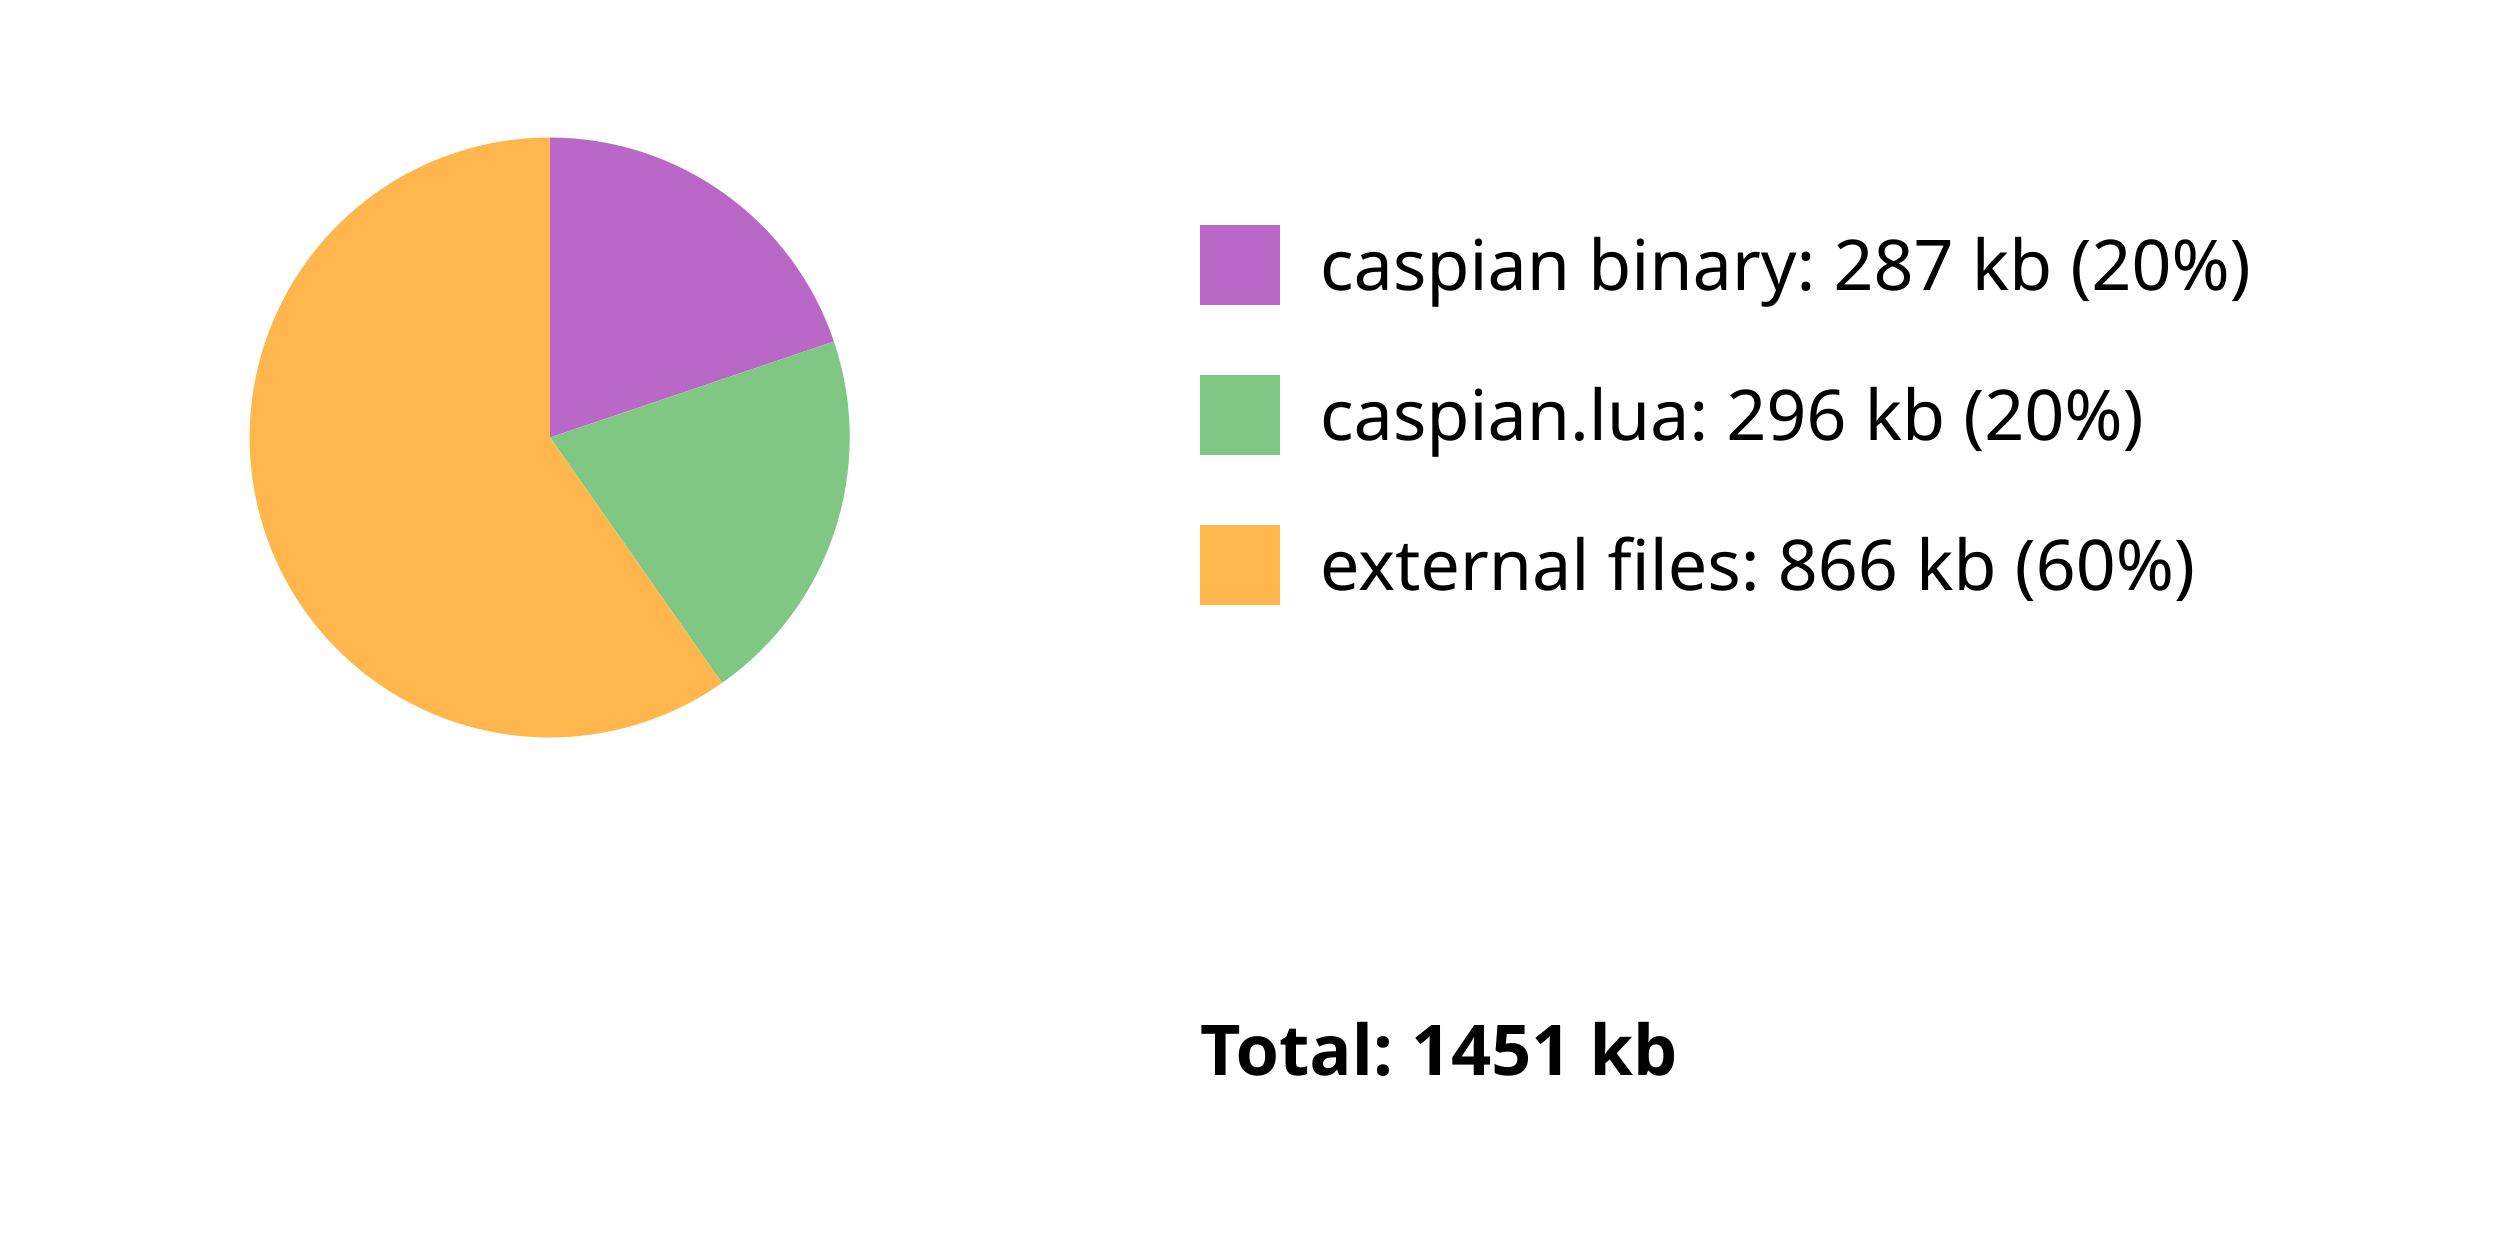
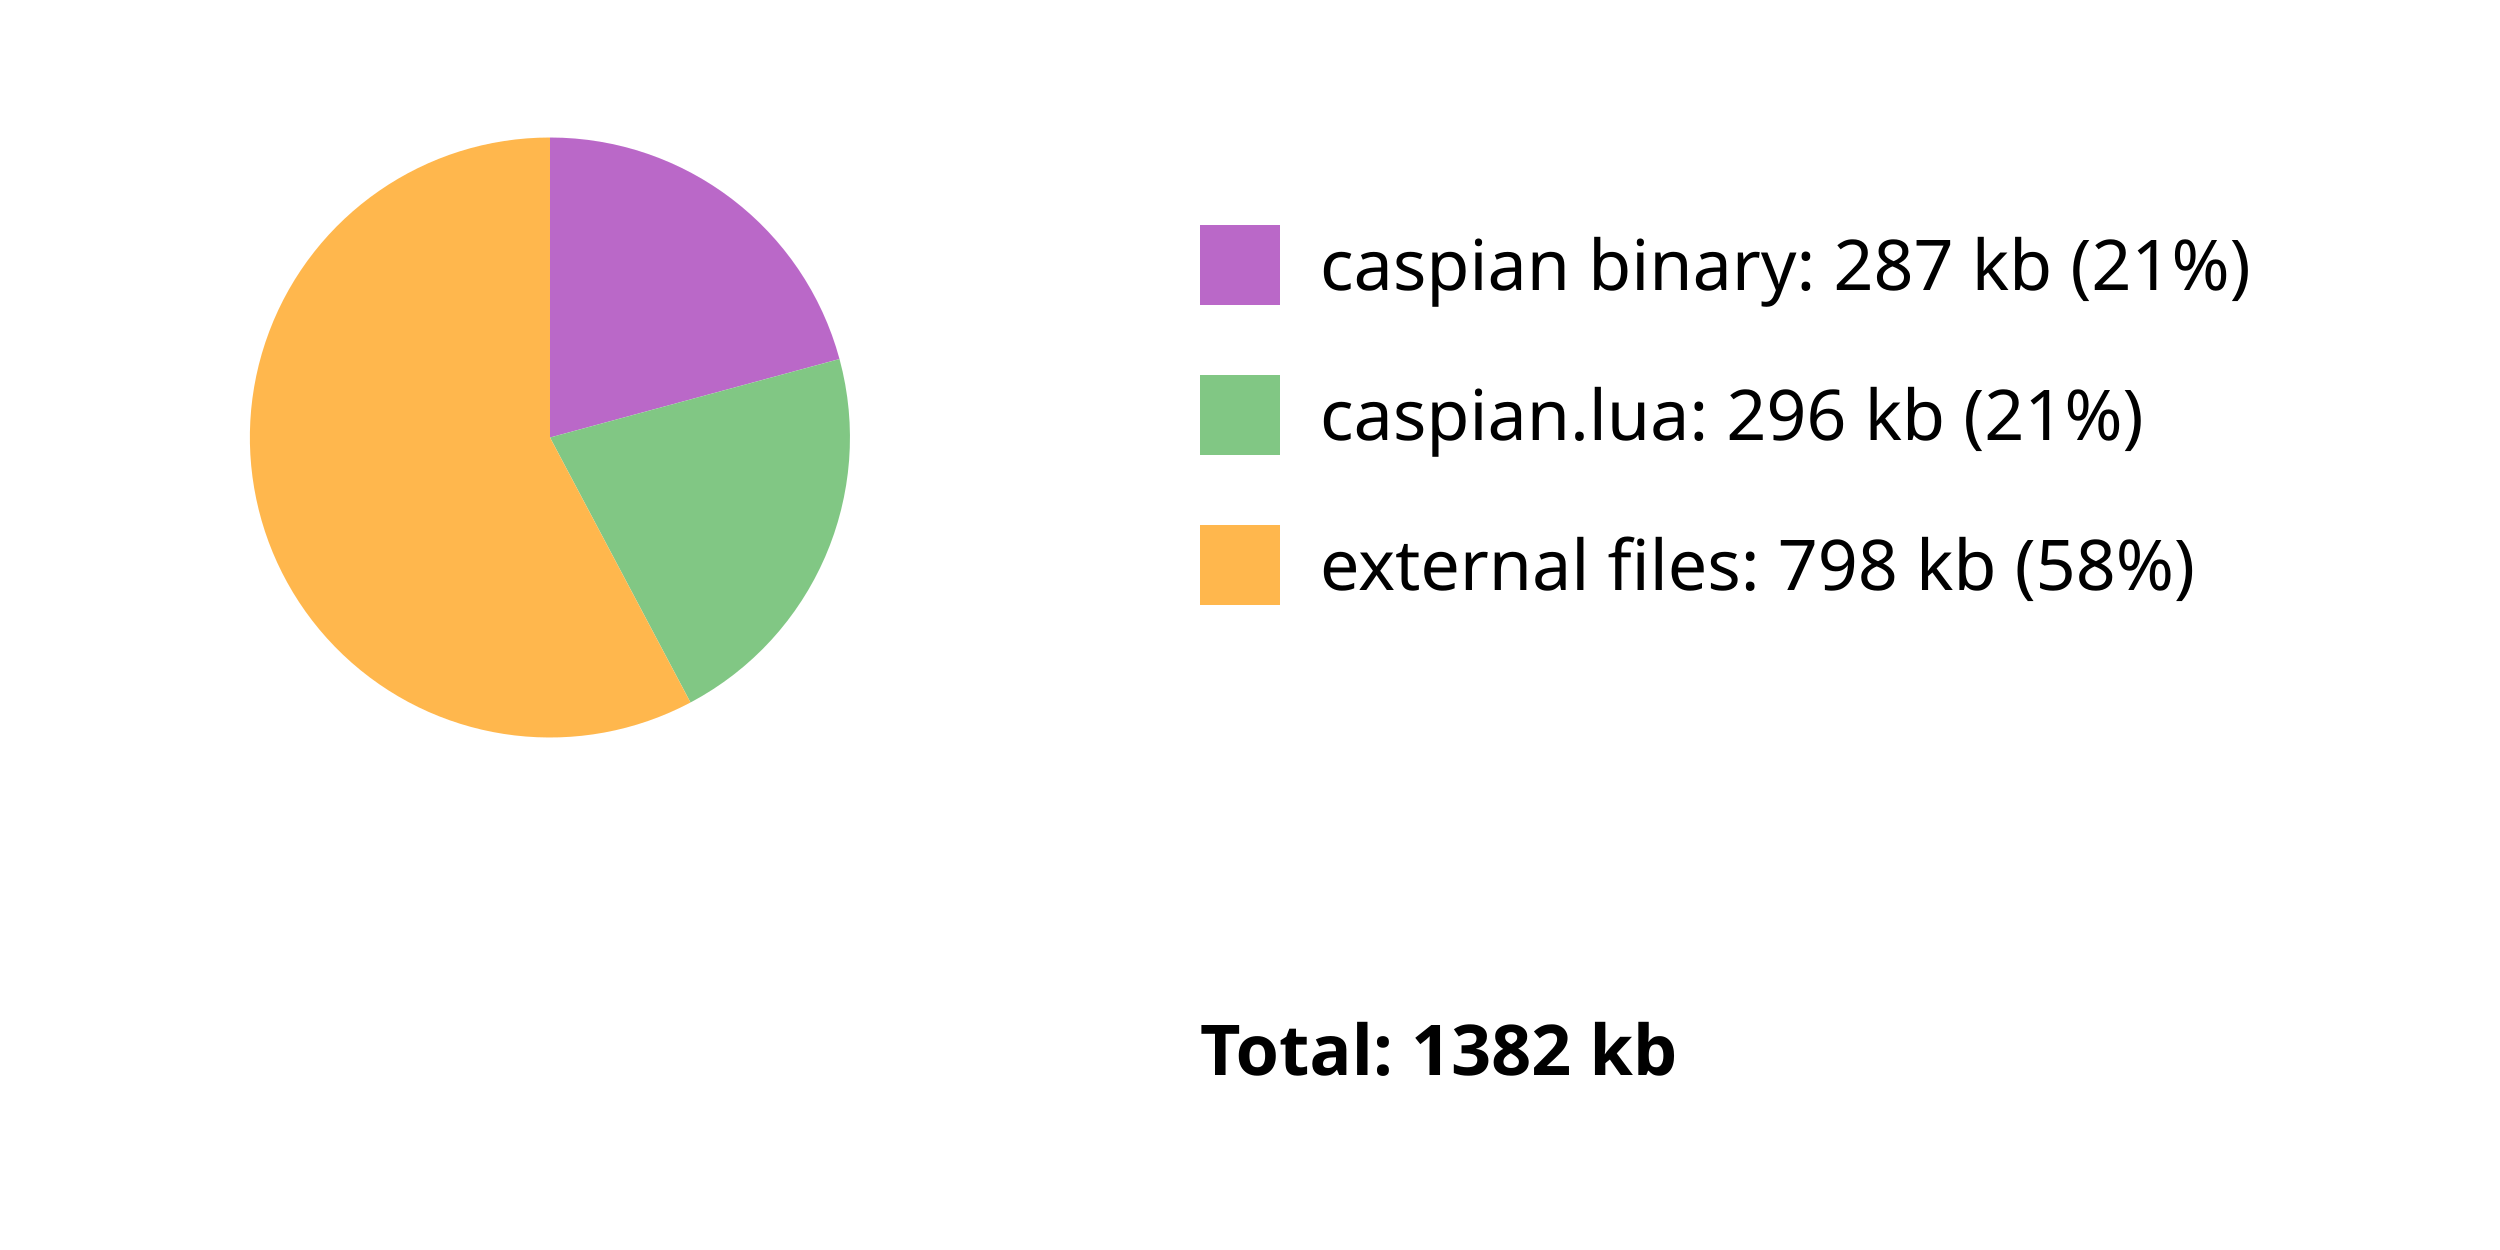
- <svg xmlns="http://www.w3.org/2000/svg" viewBox="0 0 500 250" width="468" role="img" aria-label="Caspian floppy budget: caspian binary 287 kb, caspian.lua 296 kb, external files 866 kb. Total: 1451 kb.">
+ <svg xmlns="http://www.w3.org/2000/svg" viewBox="0 0 500 250" width="468" role="img" aria-label="Caspian floppy budget: caspian binary 287 kb, caspian.lua 296 kb, external files 798 kb. Total: 1382 kb.">
  <g transform="translate(110 87.5)">
-     <path d="M 0.0,-60.0 A 60,60 0 0,1 56.8,-19.2 L 0,0 Z" fill="#ba68c8" />
-     <path d="M 56.8,-19.2 A 60,60 0 0,1 34.4,49.1 L 0,0 Z" fill="#81c784" />
-     <path d="M 34.4,49.1 A 60,60 0 1,1 -0.0,-60.0 L 0,0 Z" fill="#ffb74d" />
+     <path d="M 0.0,-60.0 A 60,60 0 0,1 57.9,-15.7 L 0,0 Z" fill="#ba68c8" />
+     <path d="M 57.9,-15.7 A 60,60 0 0,1 28.1,53.0 L 0,0 Z" fill="#81c784" />
+     <path d="M 28.1,53.0 A 60,60 0 1,1 -0.0,-60.0 L 0,0 Z" fill="#ffb74d" />
  </g>
  <g font-family="sans-serif" font-size="14" fill="currentColor">
    <rect x="240" y="45" width="16" height="16" fill="#ba68c8" />
-     <text x="264" y="58">caspian binary: 287 kb (20%)</text>
+     <text x="264" y="58">caspian binary: 287 kb (21%)</text>
    <rect x="240" y="75" width="16" height="16" fill="#81c784" />
-     <text x="264" y="88">caspian.lua: 296 kb (20%)</text>
+     <text x="264" y="88">caspian.lua: 296 kb (21%)</text>
    <rect x="240" y="105" width="16" height="16" fill="#ffb74d" />
-     <text x="264" y="118">external files: 866 kb (60%)</text>
-     <text x="240" y="215" font-weight="bold">Total: 1451 kb</text>
+     <text x="264" y="118">external files: 798 kb (58%)</text>
+     <text x="240" y="215" font-weight="bold">Total: 1382 kb</text>
  </g>
</svg>
